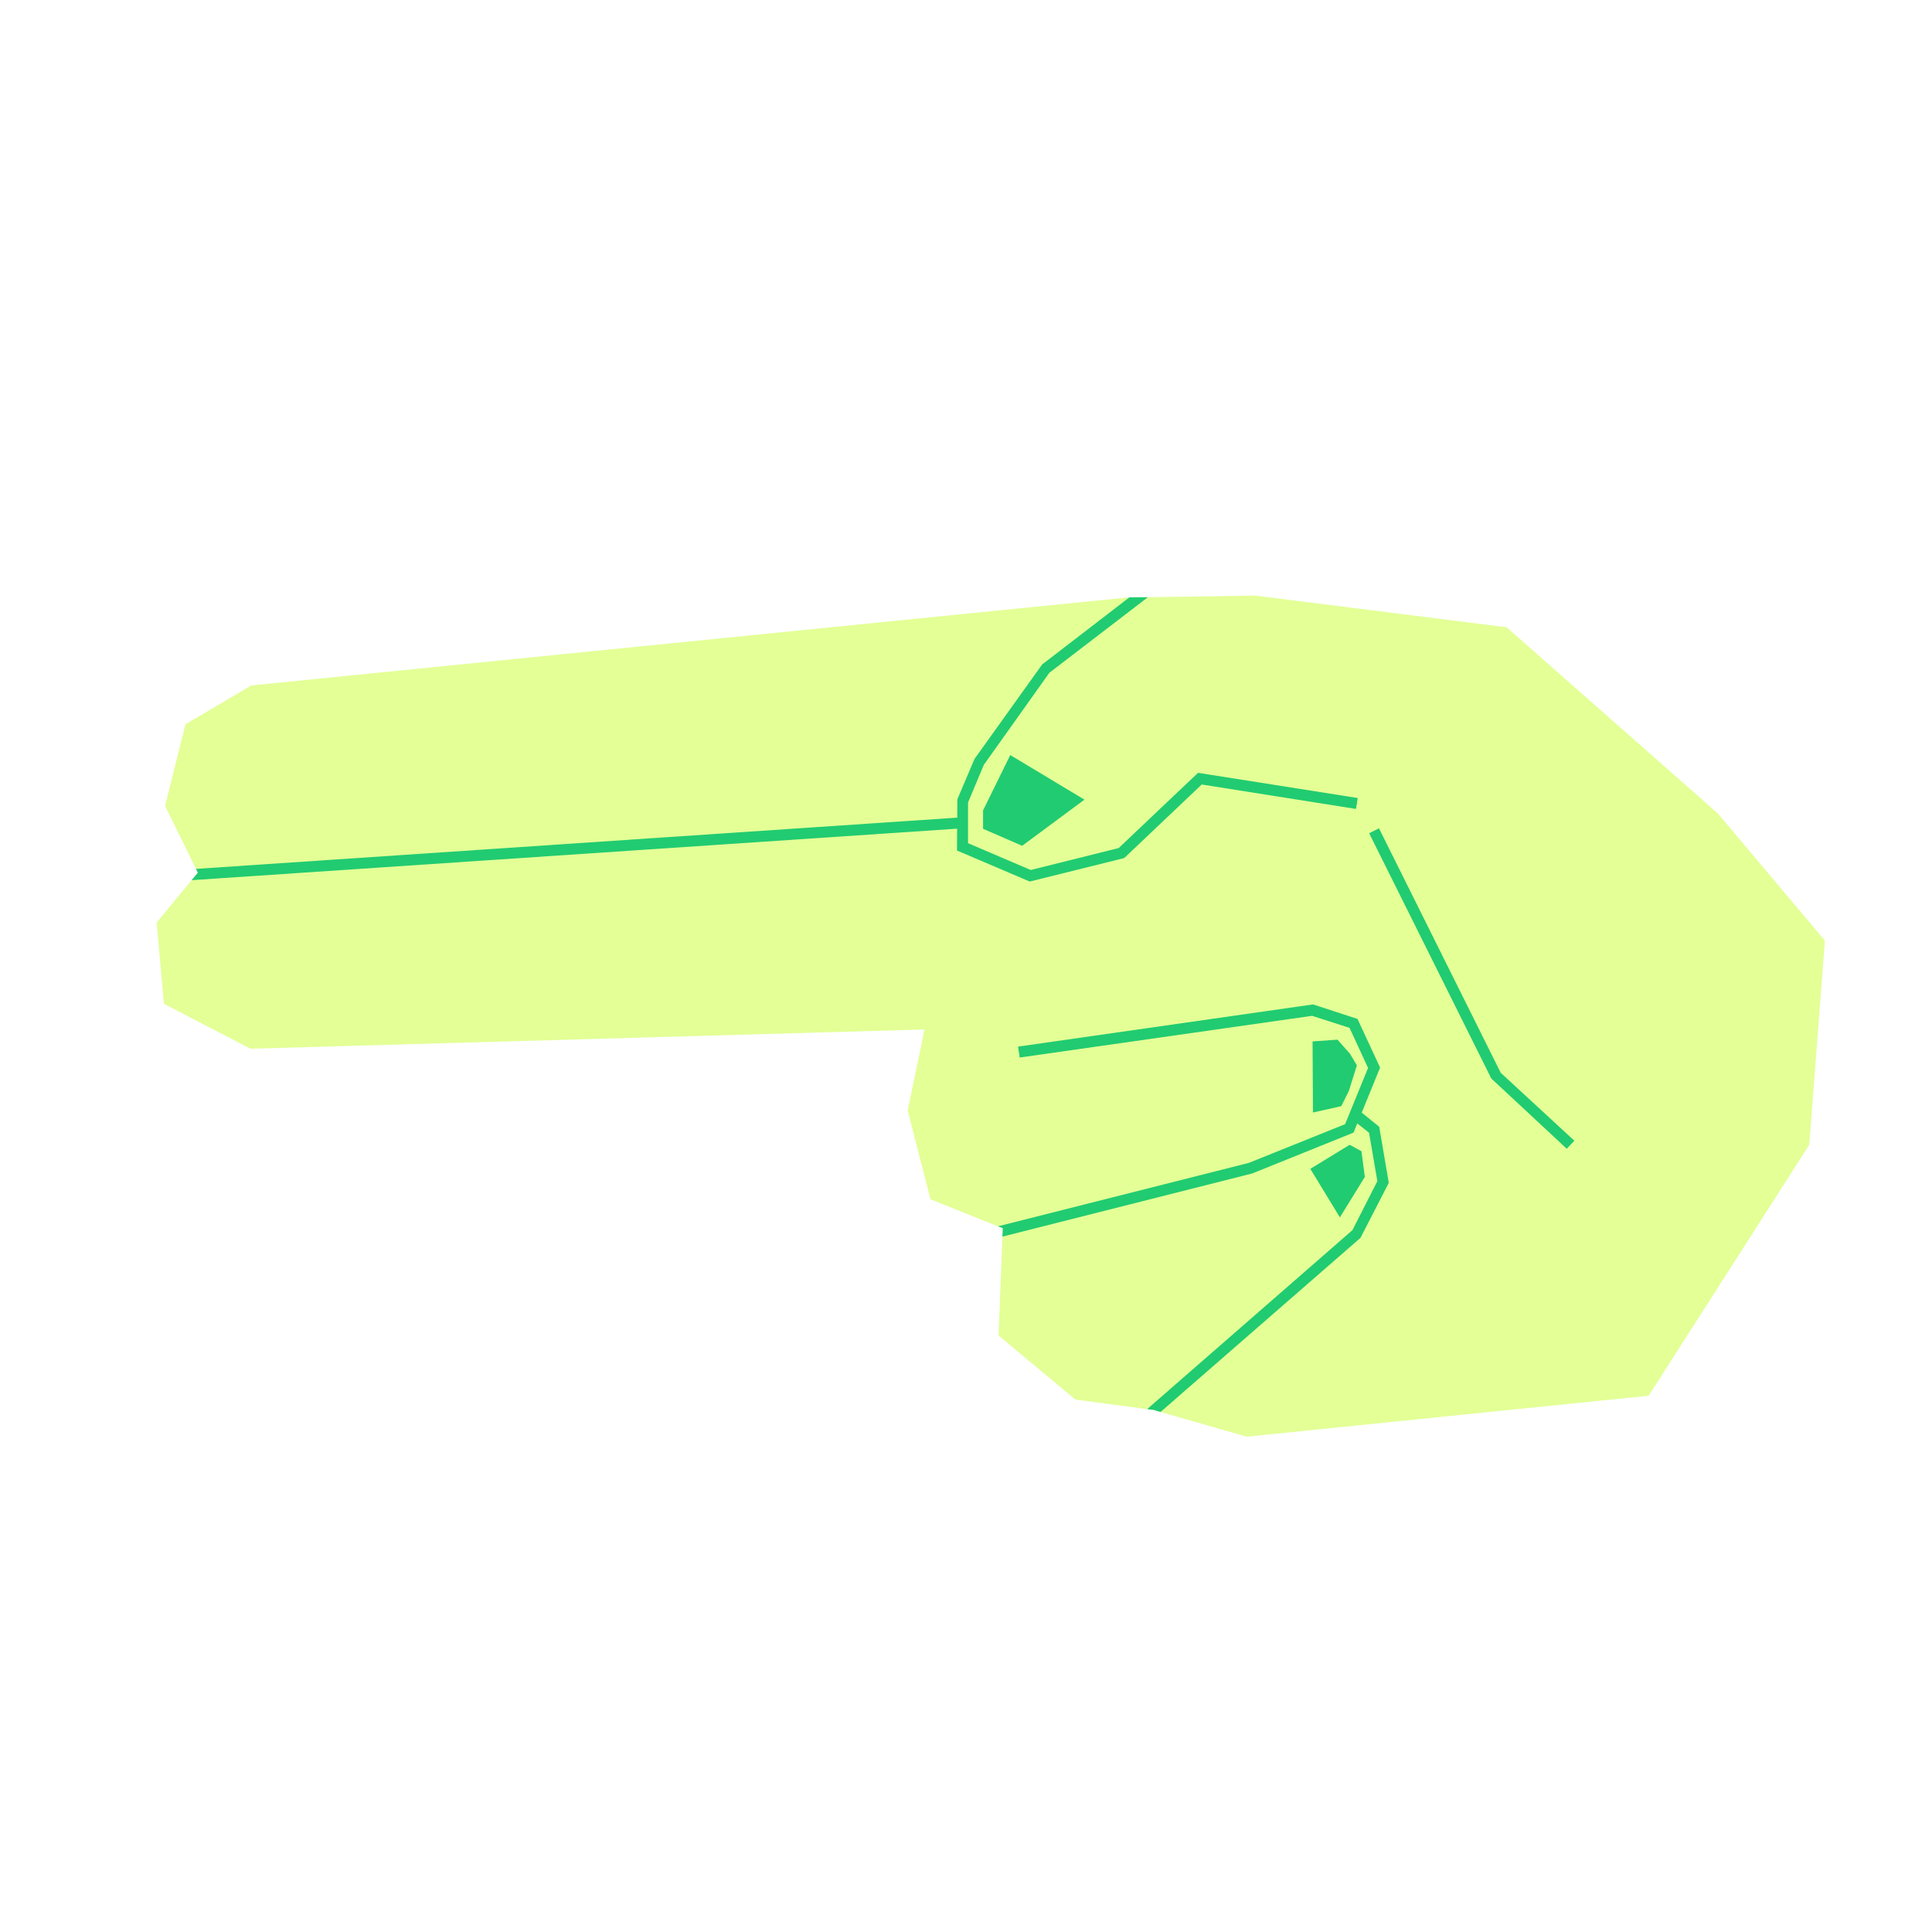
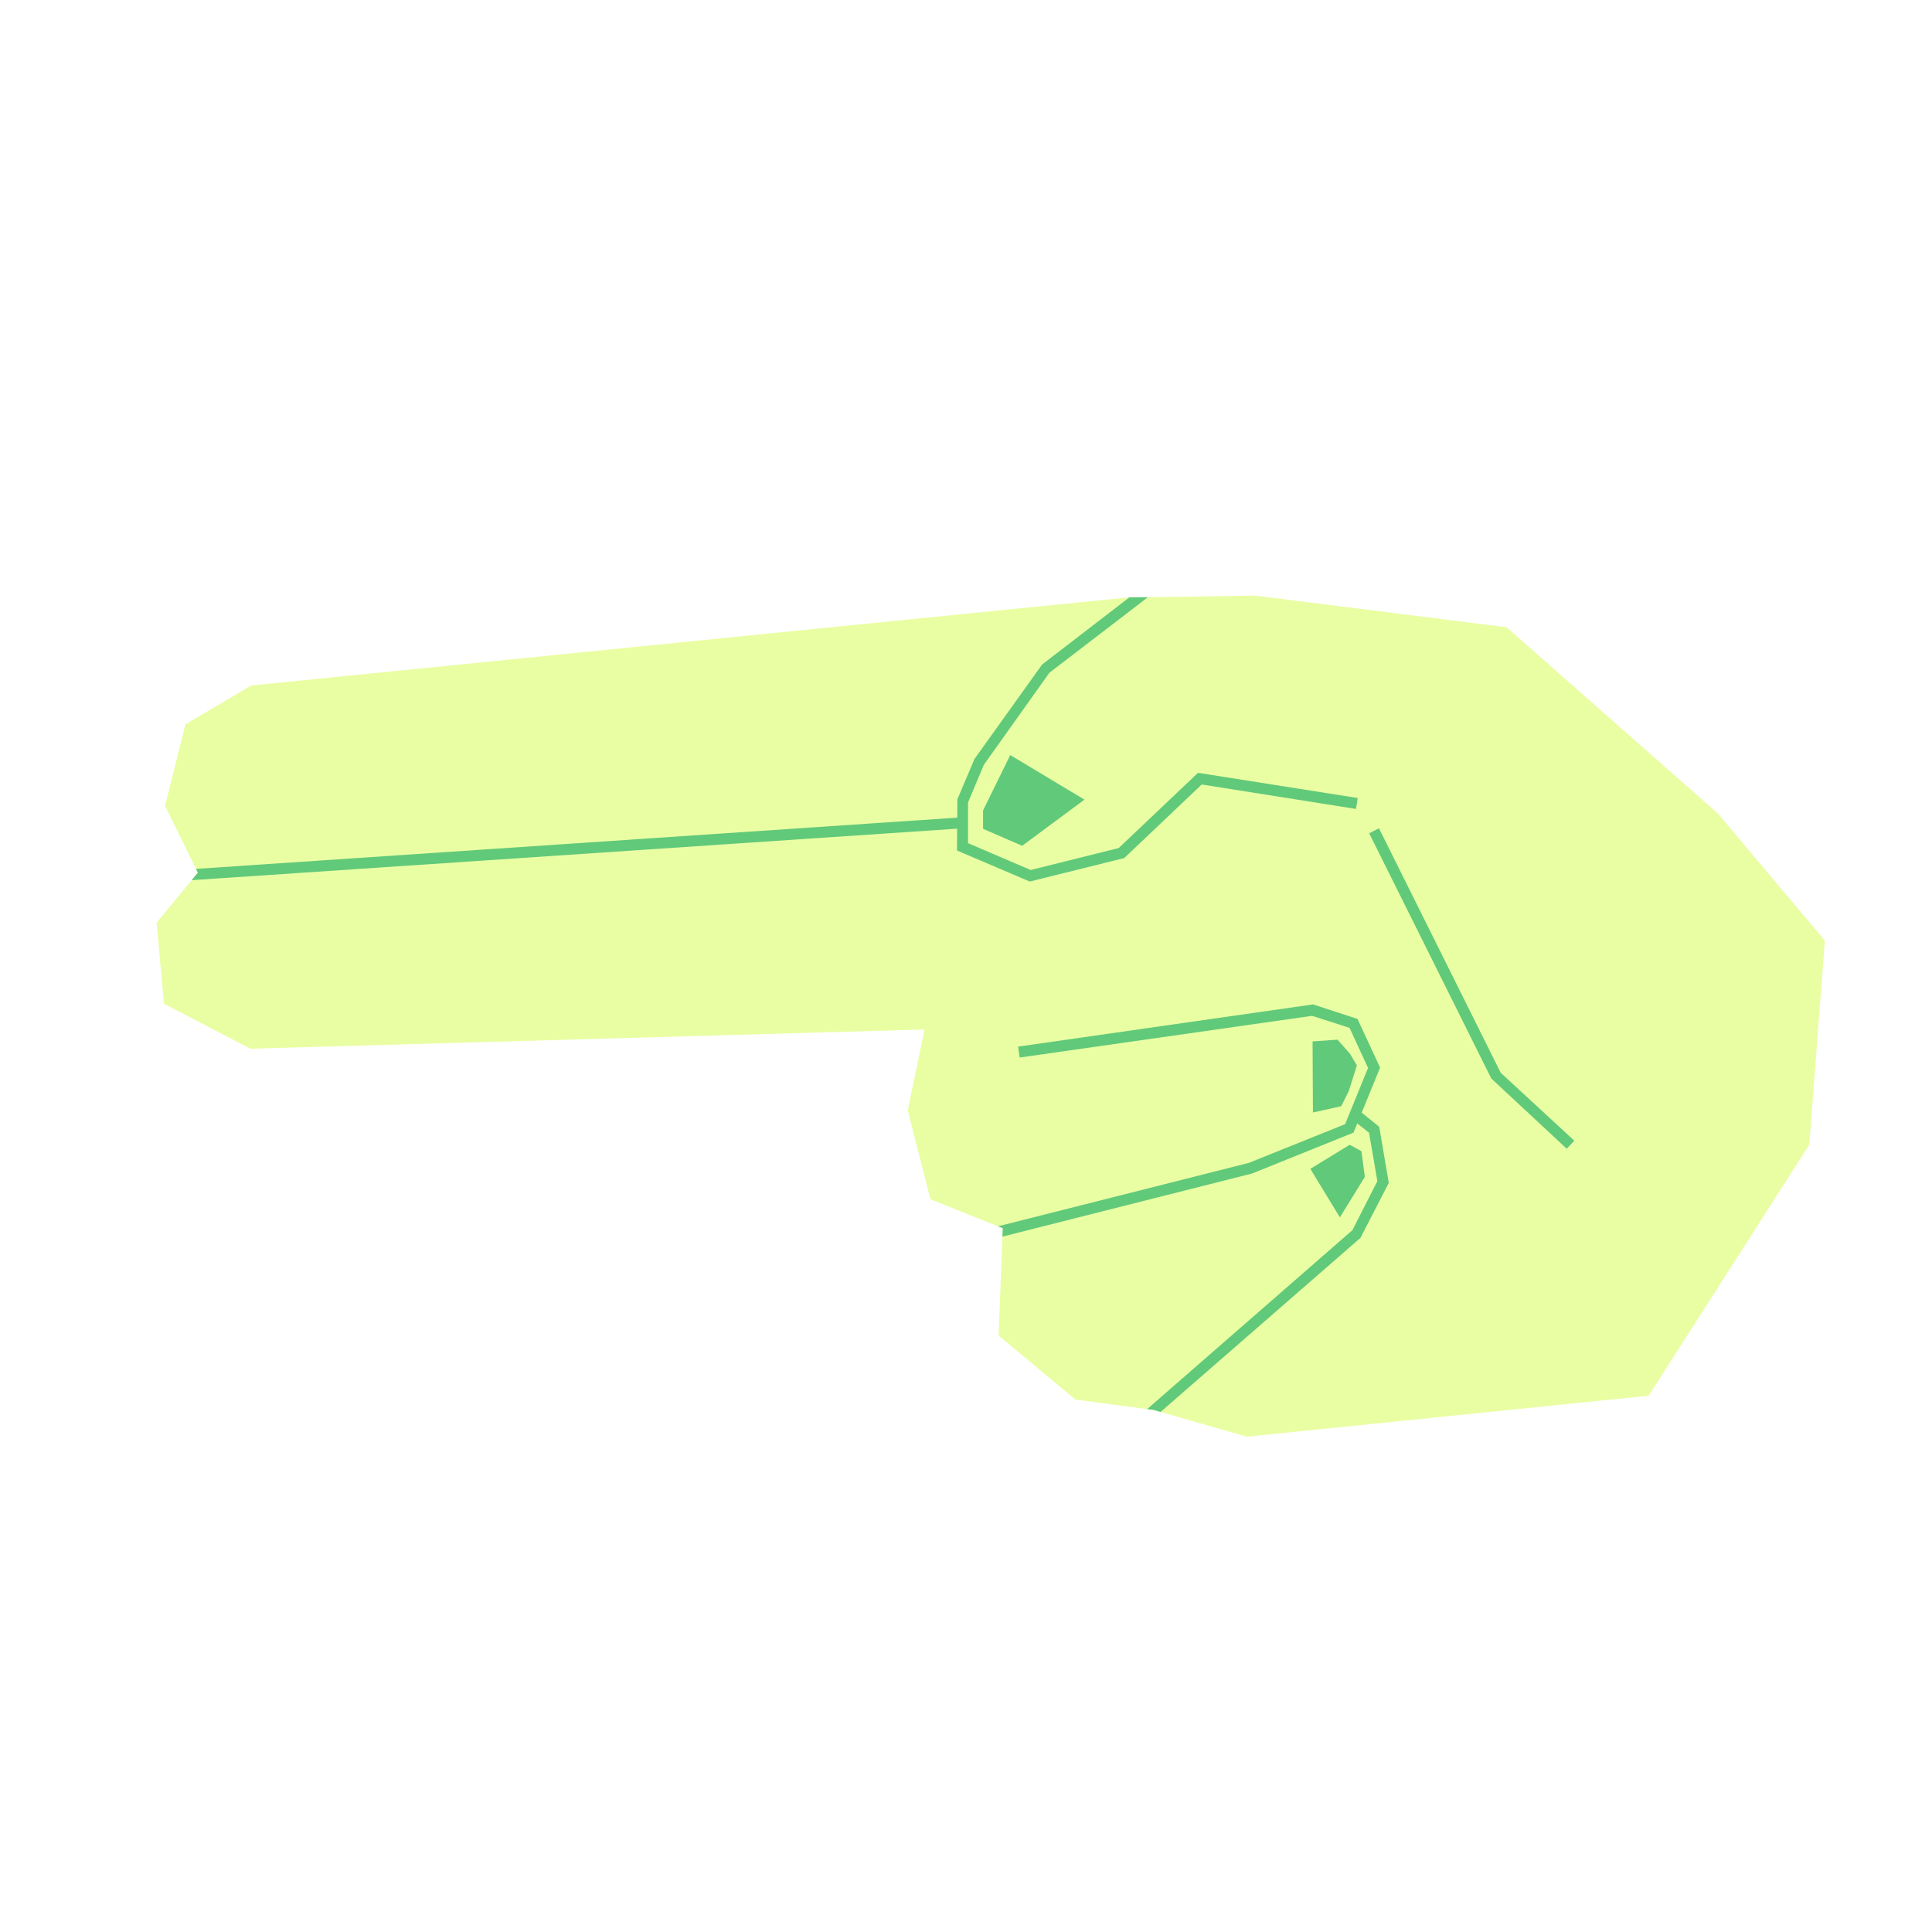
- <svg xmlns="http://www.w3.org/2000/svg" viewBox="0 0 155.67 155.67">
-   <path data-role="outer" fill="#e3ff96" fill-rule="evenodd" d="M147.04,75.79 L145.78,92.24 L132.84,112.46 L100.46,115.76 L93.51,113.77 L92.94,113.6 L92.43,113.54 L92.42,113.54 L86.65,112.77 L80.46,107.61 L80.77,99.64 L80.8,98.96 L80.41,98.81 L80.41,98.81 L74.97,96.63 L73.14,89.48 L74.49,82.95 L20.18,84.5 L13.21,80.88 L12.62,74.34 L15.44,70.92 L15.94,70.32 L15.79,70.01 L13.3,64.93 L14.94,58.36 L20.25,55.23 L90.97,48.13 L91,48.13 L92.49,48.12 L101.12,47.99 L121.39,50.54 L138.41,65.54 Z" />
-   <g data-role="details">
-     <polygon points="109.4 64.3 109.26 65.18 96.83 63.21 90.58 69.14 82.97 71.03 77.11 68.53 77.12 66.77 77.13 65.88 77.14 64.4 78.52 61.15 83.97 53.54 91 48.13 92.49 48.12 84.55 54.21 79.27 61.63 78 64.66 78 67.94 83.05 70.1 90.14 68.33 96.53 62.27 109.4 64.3" fill="#21cb71" data-role="detail" data-kind="line" />
-     <polygon points="111.2 86.02 109.72 89.65 109.36 90.52 109.06 91.26 100.9 94.55 80.77 99.64 80.8 98.96 80.41 98.81 100.62 93.7 108.38 90.58 110.23 86.05 108.74 82.82 105.72 81.85 82.16 85.21 82.03 84.33 105.8 80.93 109.38 82.1 111.2 86.02" fill="#21cb71" data-role="detail" data-kind="line" />
-     <polygon points="111.9 95.31 109.62 99.74 93.51 113.77 92.94 113.6 92.43 113.54 108.97 99.12 110.98 95.17 110.31 91.27 109.36 90.52 109.05 90.27 109.61 89.57 109.72 89.65 111.13 90.79 111.9 95.31" fill="#21cb71" data-role="detail" data-kind="line" />
-     <polygon points="79.21 65.3 79.21 66.78 82.36 68.15 87.38 64.43 81.4 60.84 79.21 65.3" fill="#21cb71" data-role="detail" data-kind="nail" />
-     <polygon points="105.58 94.18 108.75 92.24 109.7 92.76 109.97 94.83 107.96 98.09 105.58 94.18" fill="#21cb71" data-role="detail" data-kind="nail" />
-     <polygon points="105.79 89.64 108.07 89.13 108.68 87.91 109.33 85.84 108.77 84.9 107.77 83.77 105.76 83.91 105.79 89.64" fill="#21cb71" data-role="detail" data-kind="nail" />
-     <polygon points="77.58 66.74 77.12 66.77 15.44 70.92 15.94 70.32 15.79 70.01 77.13 65.88 77.52 65.85 77.58 66.74" fill="#21cb71" data-role="detail" data-kind="line" />
-     <polygon points="126.24 92.56 120.16 86.9 110.32 67.14 111.11 66.74 120.92 86.44 126.85 91.91 126.24 92.56" fill="#21cb71" data-role="detail" data-kind="line" />
+ <svg xmlns="http://www.w3.org/2000/svg" id="_레이어_1" data-name="레이어 1" viewBox="0 0 155.67 155.67">
+   <defs>
+     <style>
+       .cls-1 {
+         fill: #61c97a;
+       }
+ 
+       .cls-2 {
+         fill: #e9fea3;
+       }
+     </style>
+   </defs>
+   <g>
+     <polygon class="cls-2" points="147.04 75.79 145.78 92.24 132.84 112.46 100.46 115.76 93.51 113.77 92.94 113.6 92.43 113.54 92.42 113.54 86.65 112.77 80.46 107.61 80.77 99.64 80.8 98.96 80.41 98.81 80.41 98.81 74.97 96.63 73.14 89.48 74.49 82.95 20.18 84.5 13.21 80.88 12.62 74.34 15.44 70.92 15.94 70.32 15.79 70.01 13.3 64.93 14.94 58.36 20.25 55.23 90.97 48.13 91 48.13 92.49 48.12 101.12 47.99 121.39 50.54 138.41 65.54 147.04 75.79" />
+     <polygon class="cls-1" points="109.4 64.3 109.26 65.18 96.83 63.21 90.58 69.14 82.97 71.03 77.11 68.53 77.12 66.77 77.13 65.88 77.14 64.4 78.52 61.15 83.97 53.54 91 48.13 92.49 48.12 84.55 54.21 79.27 61.63 78 64.66 78 67.94 83.05 70.1 90.14 68.33 96.53 62.27 109.4 64.3" />
+     <polygon class="cls-1" points="111.2 86.02 109.72 89.65 109.36 90.52 109.06 91.26 100.9 94.55 80.77 99.64 80.8 98.96 80.41 98.81 100.62 93.7 108.38 90.58 110.23 86.05 108.74 82.82 105.72 81.85 82.16 85.21 82.03 84.33 105.8 80.93 109.38 82.1 111.2 86.02" />
+     <polygon class="cls-1" points="111.9 95.31 109.62 99.74 93.51 113.77 92.94 113.6 92.43 113.54 108.97 99.12 110.98 95.17 110.31 91.27 109.36 90.52 109.05 90.27 109.61 89.57 109.72 89.65 111.13 90.79 111.9 95.31" />
+     <polygon class="cls-1" points="79.21 65.3 79.21 66.78 82.36 68.15 87.38 64.43 81.4 60.84 79.21 65.3" />
+     <polygon class="cls-1" points="105.58 94.18 108.75 92.24 109.7 92.76 109.97 94.83 107.96 98.09 105.58 94.18" />
+     <polygon class="cls-1" points="105.79 89.64 108.07 89.13 108.68 87.91 109.33 85.84 108.77 84.9 107.77 83.77 105.76 83.91 105.79 89.64" />
  </g>
+   <polygon class="cls-1" points="77.58 66.74 77.12 66.77 15.44 70.92 15.94 70.32 15.79 70.01 77.13 65.88 77.52 65.85 77.58 66.74" />
+   <polygon class="cls-1" points="126.24 92.56 120.16 86.9 110.32 67.14 111.11 66.74 120.92 86.44 126.85 91.91 126.24 92.56" />
</svg>
